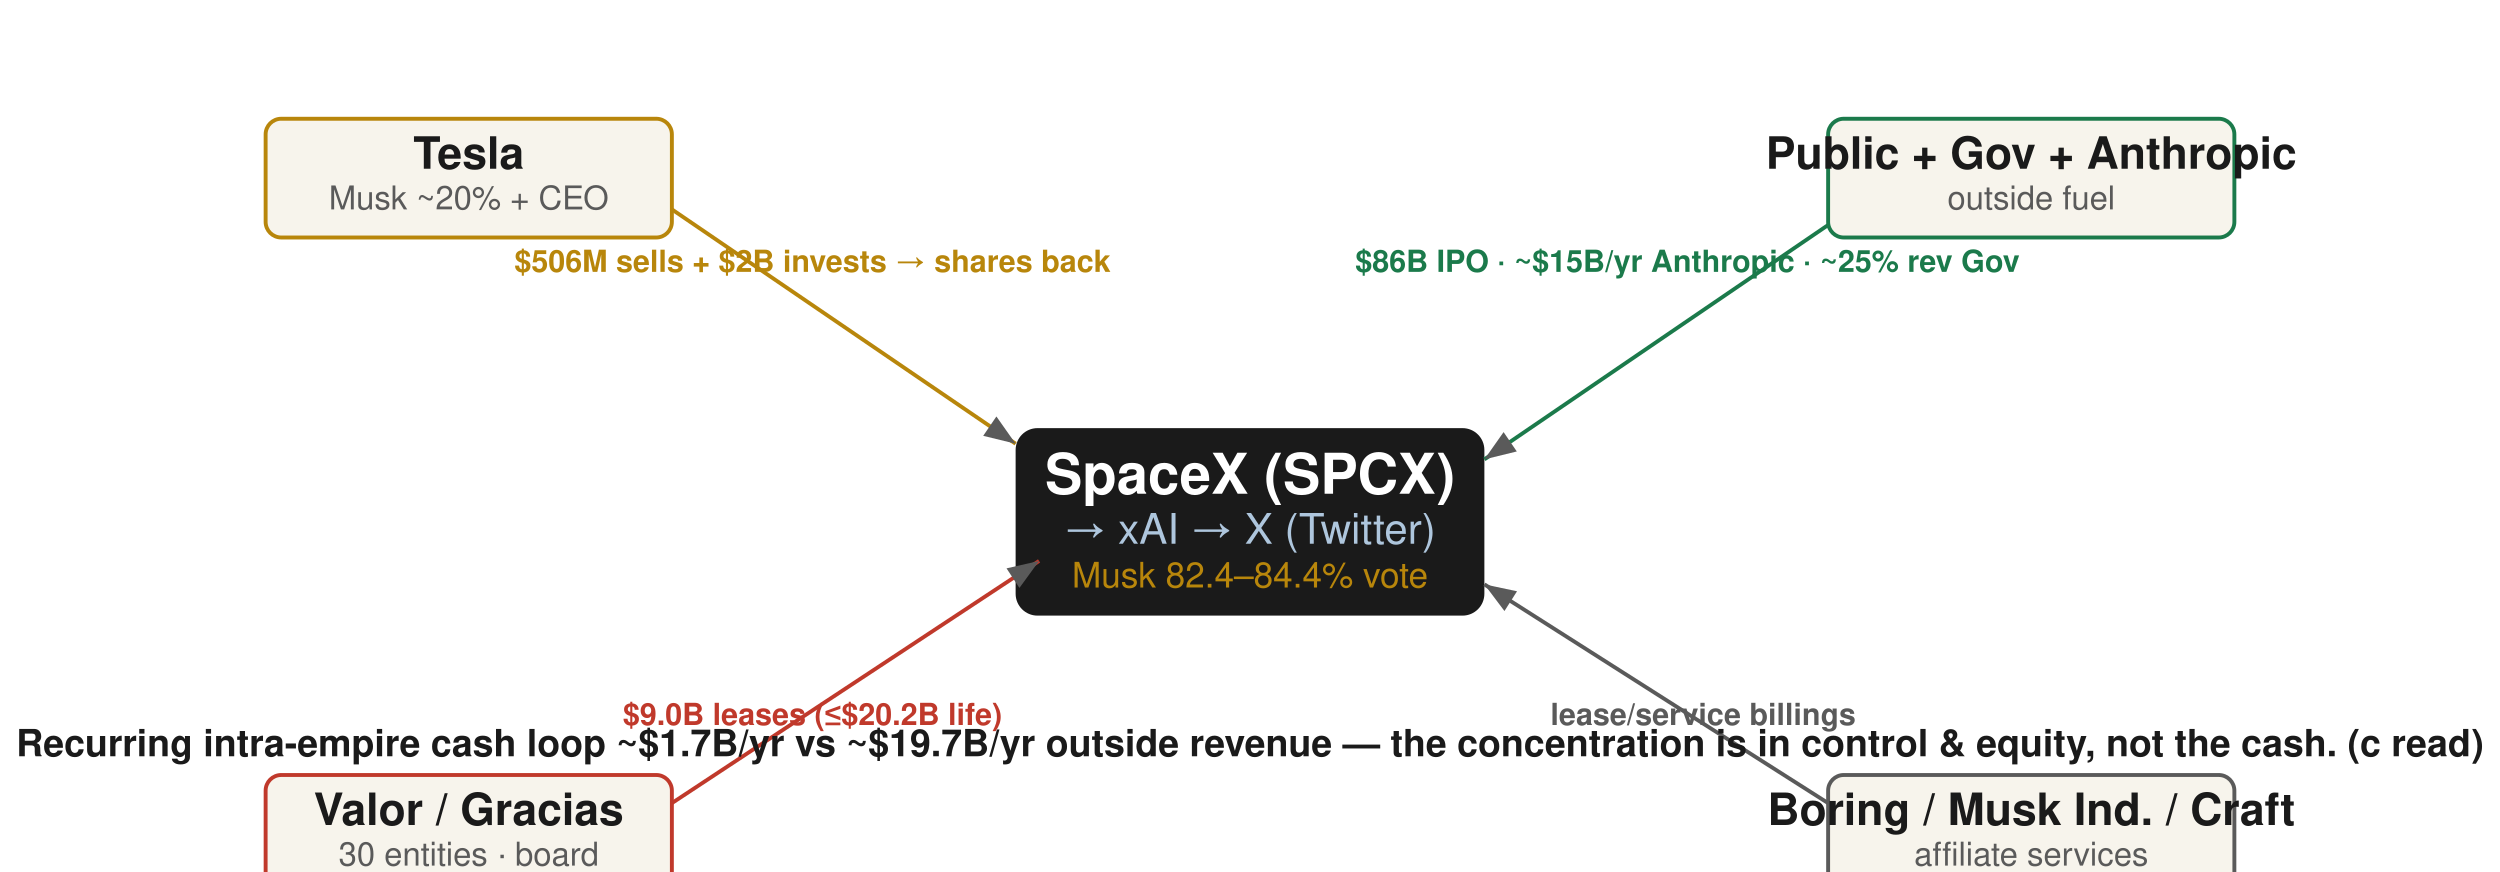
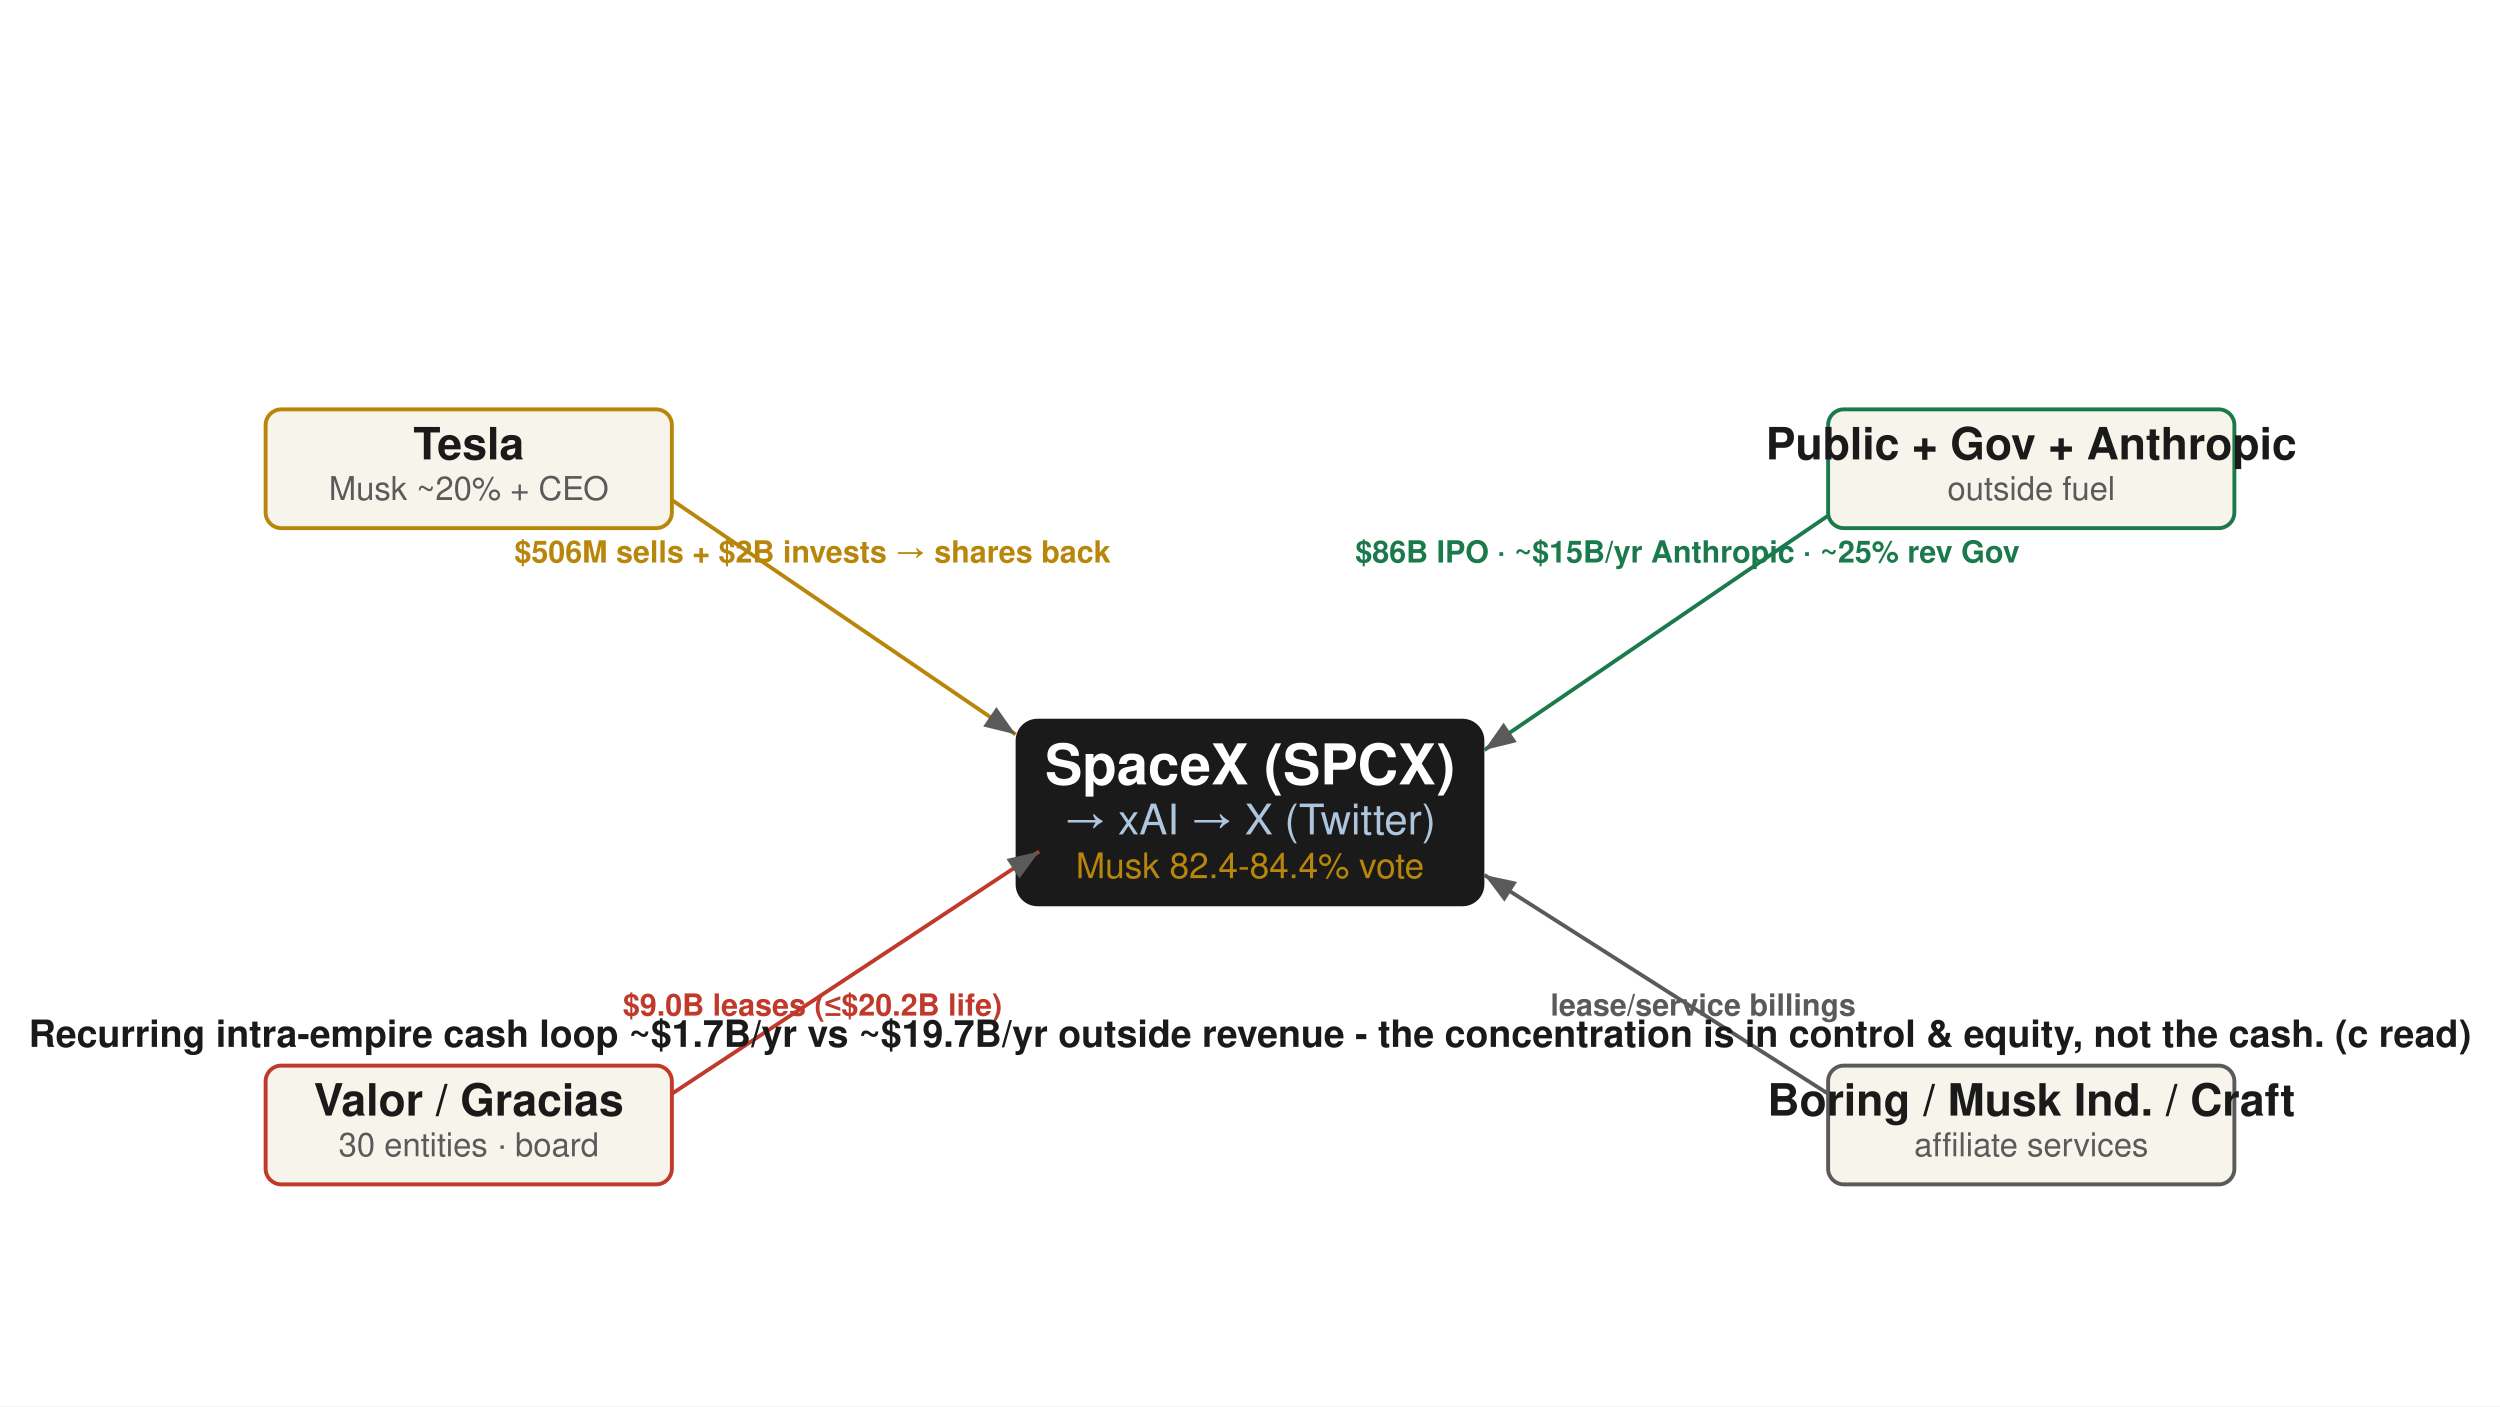
- <svg xmlns="http://www.w3.org/2000/svg" viewBox="0 186 1600 558">
+ <svg xmlns="http://www.w3.org/2000/svg" viewBox="0 0 1600 900" width="1600" height="900" preserveAspectRatio="xMidYMid meet">
  <defs>
    <marker id="ar" markerWidth="10" markerHeight="10" refX="8" refY="3" orient="auto">
      <path d="M0,0 L8,3 L0,6 Z" fill="#5A5A5A" />
    </marker>
  </defs>
  <rect x="0" y="0" width="1600" height="900" fill="#FFFFFF" rx="0" opacity="1" />
  <rect x="650" y="460" width="300" height="120" fill="#1A1A1A" rx="14" opacity="1" />
  <text x="800" y="502" font-family="Helvetica, Arial, sans-serif" font-size="36.0" fill="#FFFFFF" font-weight="bold" text-anchor="middle" letter-spacing="0">SpaceX (SPCX)</text>
  <text x="800" y="534" font-family="Helvetica, Arial, sans-serif" font-size="27.0" fill="#AEC6DD" font-weight="normal" text-anchor="middle" letter-spacing="0">→ xAI → X (Twitter)</text>
-   <text x="800" y="562" font-family="Helvetica, Arial, sans-serif" font-size="22.5" fill="#B8860B" font-weight="normal" text-anchor="middle" letter-spacing="0">Musk 82.4–84.4% vote</text>
+   <text x="800" y="562" font-family="Helvetica, Arial, sans-serif" font-size="22.5" fill="#B8860B" font-weight="normal" text-anchor="middle" letter-spacing="0">Musk 82.4-84.4% vote</text>
  <rect x="170" y="262" width="260" height="76" fill="#F7F4EC" rx="10" opacity="1" />
  <rect x="170" y="262" width="260" height="76" rx="10" fill="none" stroke="#B8860B" stroke-width="2.5" />
  <text x="300" y="294" font-family="Helvetica, Arial, sans-serif" font-size="28.5" fill="#1A1A1A" font-weight="bold" text-anchor="middle" letter-spacing="0">Tesla</text>
  <text x="300" y="320" font-family="Helvetica, Arial, sans-serif" font-size="21.0" fill="#5A5A5A" font-weight="normal" text-anchor="middle" letter-spacing="0">Musk ~20% + CEO</text>
  <rect x="170" y="682" width="260" height="76" fill="#F7F4EC" rx="10" opacity="1" />
  <rect x="170" y="682" width="260" height="76" rx="10" fill="none" stroke="#C0392B" stroke-width="2.5" />
  <text x="300" y="714" font-family="Helvetica, Arial, sans-serif" font-size="28.5" fill="#1A1A1A" font-weight="bold" text-anchor="middle" letter-spacing="0">Valor / Gracias</text>
  <text x="300" y="740" font-family="Helvetica, Arial, sans-serif" font-size="21.0" fill="#5A5A5A" font-weight="normal" text-anchor="middle" letter-spacing="0">30 entities · board</text>
  <rect x="1170" y="262" width="260" height="76" fill="#F7F4EC" rx="10" opacity="1" />
  <rect x="1170" y="262" width="260" height="76" rx="10" fill="none" stroke="#1B7A4B" stroke-width="2.5" />
  <text x="1300" y="294" font-family="Helvetica, Arial, sans-serif" font-size="28.5" fill="#1A1A1A" font-weight="bold" text-anchor="middle" letter-spacing="0">Public + Gov + Anthropic</text>
  <text x="1300" y="320" font-family="Helvetica, Arial, sans-serif" font-size="21.0" fill="#5A5A5A" font-weight="normal" text-anchor="middle" letter-spacing="0">outside fuel</text>
  <rect x="1170" y="682" width="260" height="76" fill="#F7F4EC" rx="10" opacity="1" />
  <rect x="1170" y="682" width="260" height="76" rx="10" fill="none" stroke="#5A5A5A" stroke-width="2.5" />
  <text x="1300" y="714" font-family="Helvetica, Arial, sans-serif" font-size="28.5" fill="#1A1A1A" font-weight="bold" text-anchor="middle" letter-spacing="0">Boring / Musk Ind. / Craft</text>
  <text x="1300" y="740" font-family="Helvetica, Arial, sans-serif" font-size="21.0" fill="#5A5A5A" font-weight="normal" text-anchor="middle" letter-spacing="0">affiliate services</text>
  <path d="M 430 320 L 650 470" stroke="#B8860B" stroke-width="2.5" fill="none" marker-end="url(#ar)" />
  <text x="520" y="360" font-family="Helvetica, Arial, sans-serif" font-size="19.5" fill="#B8860B" font-weight="bold" text-anchor="middle" letter-spacing="0">$506M sells + $2B invests → shares back</text>
  <path d="M 430 700 L 665 545" stroke="#C0392B" stroke-width="2.5" fill="none" marker-end="url(#ar)" />
  <text x="520" y="650" font-family="Helvetica, Arial, sans-serif" font-size="19.5" fill="#C0392B" font-weight="bold" text-anchor="middle" letter-spacing="0">$9.0B leases (≤$20.2B life)</text>
  <path d="M 1170 330 L 950 480" stroke="#1B7A4B" stroke-width="2.5" fill="none" marker-end="url(#ar)" />
  <text x="1080" y="360" font-family="Helvetica, Arial, sans-serif" font-size="19.5" fill="#1B7A4B" font-weight="bold" text-anchor="middle" letter-spacing="0">$86B IPO · ~$15B/yr Anthropic · ~25% rev Gov</text>
  <path d="M 1170 700 L 950 560" stroke="#5A5A5A" stroke-width="2.5" fill="none" marker-end="url(#ar)" />
  <text x="1090" y="650" font-family="Helvetica, Arial, sans-serif" font-size="19.5" fill="#5A5A5A" font-weight="bold" text-anchor="middle" letter-spacing="0">lease/service billings</text>
-   <text x="800" y="670" font-family="Helvetica, Arial, sans-serif" font-size="24.0" fill="#1A1A1A" font-weight="bold" text-anchor="middle" letter-spacing="0">Recurring intra-empire cash loop ~$1.7B/yr vs ~$19.7B/yr outside revenue — the concentration is in control &amp; equity, not the cash. (c read)</text>
+   <text x="800" y="670" font-family="Helvetica, Arial, sans-serif" font-size="24.0" fill="#1A1A1A" font-weight="bold" text-anchor="middle" letter-spacing="0">Recurring intra-empire cash loop ~$1.7B/yr vs ~$19.7B/yr outside revenue  -  the concentration is in control &amp; equity, not the cash. (c read)</text>
</svg>
